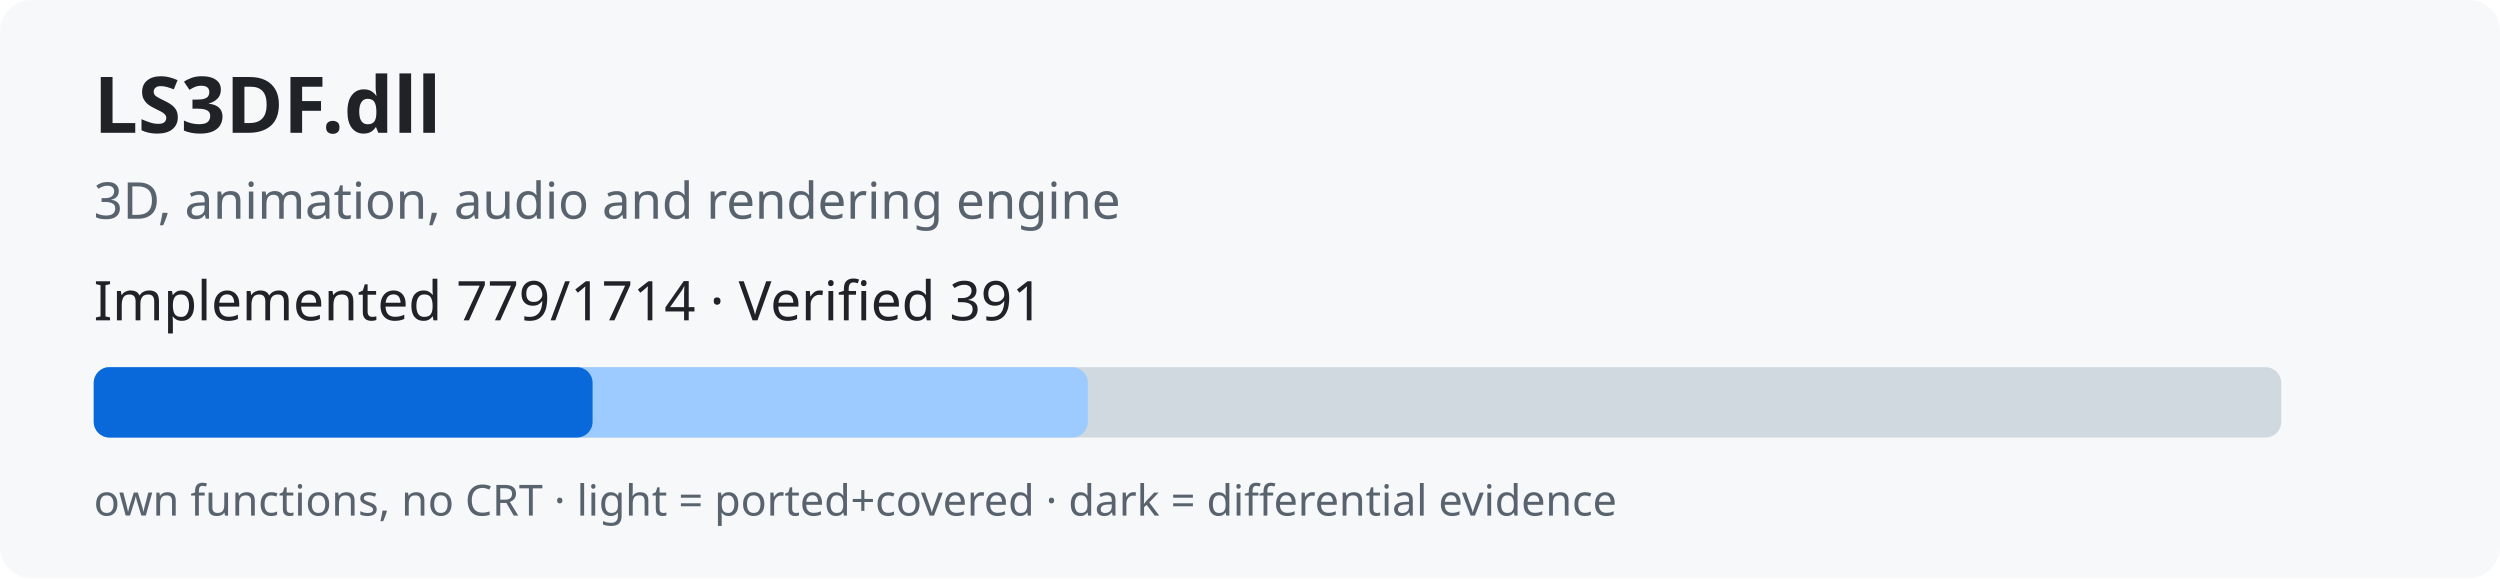
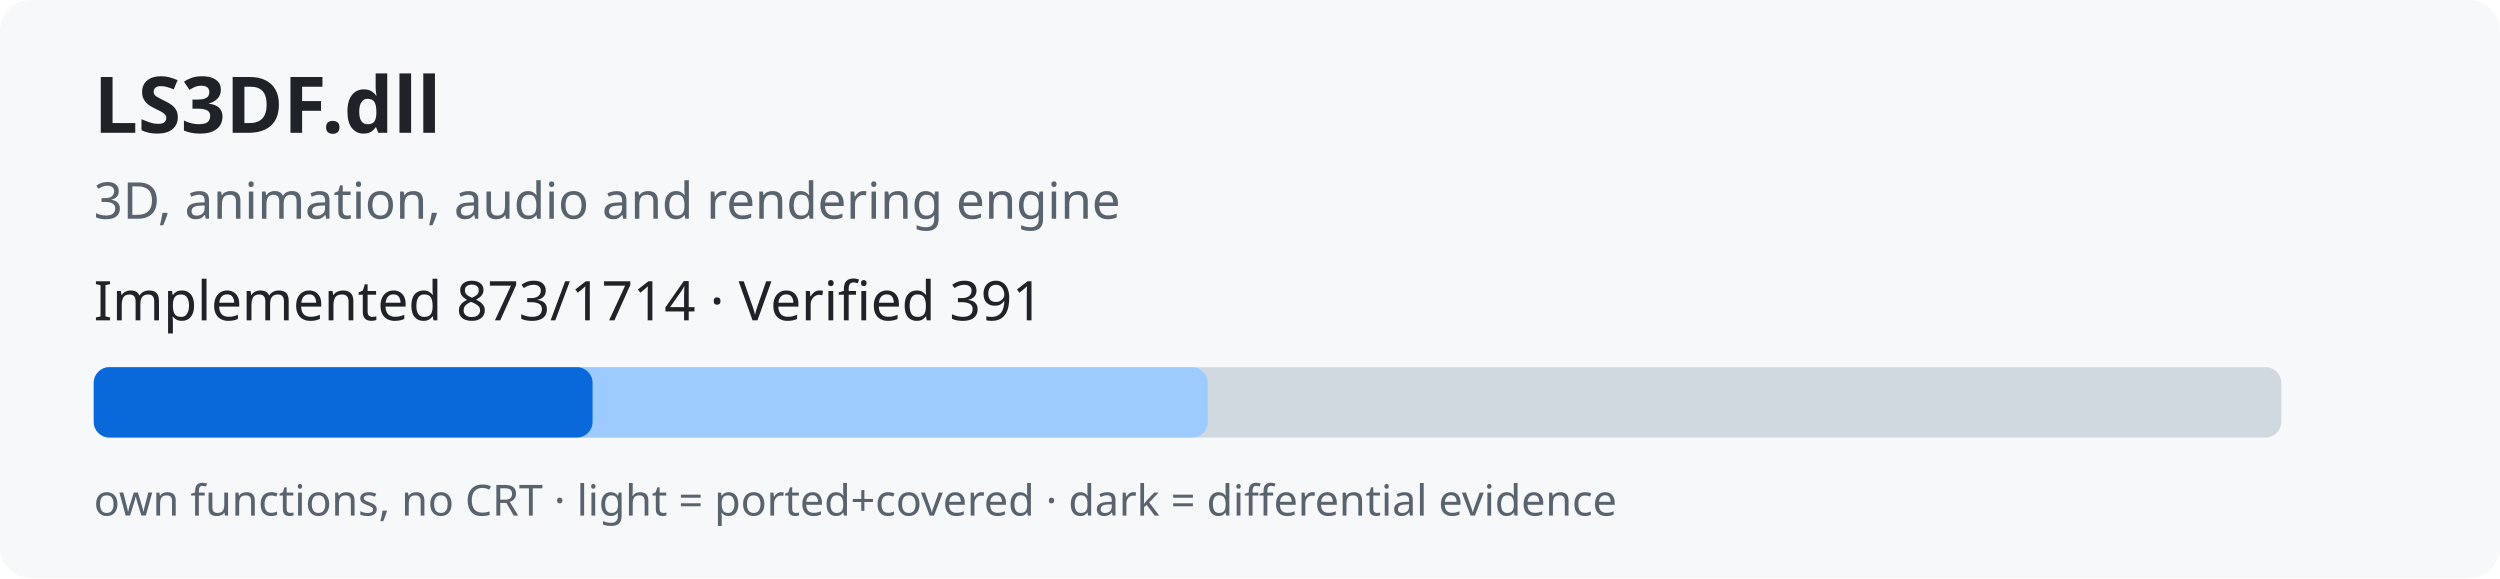
<svg xmlns="http://www.w3.org/2000/svg" width="640" height="148" role="img">
  <rect width="640" height="148" rx="8" fill="#f6f8fa" />
  <text x="24" y="34" font-family="sans-serif" font-size="20" font-weight="bold" fill="#1f2328">LS3DF.dll</text>
  <text x="24" y="56" font-family="sans-serif" font-size="13" fill="#59636e">3D, animation, audio and rendering engine</text>
-   <text x="24" y="82" font-family="sans-serif" font-size="14" fill="#1f2328">Implemented 779/1714 · Verified 391</text>
+   <text x="24" y="82" font-family="sans-serif" font-size="14" fill="#1f2328">Implemented 873/1714 · Verified 391</text>
  <rect x="24" y="94" width="560" height="18" rx="4" fill="#d1d9e0" />
-   <rect x="24" y="94" width="254.5" height="18" rx="4" fill="#9ecbff" />
+   <rect x="24" y="94" width="285.2" height="18" rx="4" fill="#9ecbff" />
  <rect x="24" y="94" width="127.7" height="18" rx="4" fill="#0969da" />
  <text x="24" y="132" font-family="sans-serif" font-size="11" fill="#59636e">own functions, no CRT · light = ported+covered · dark = differential evidence</text>
</svg>
